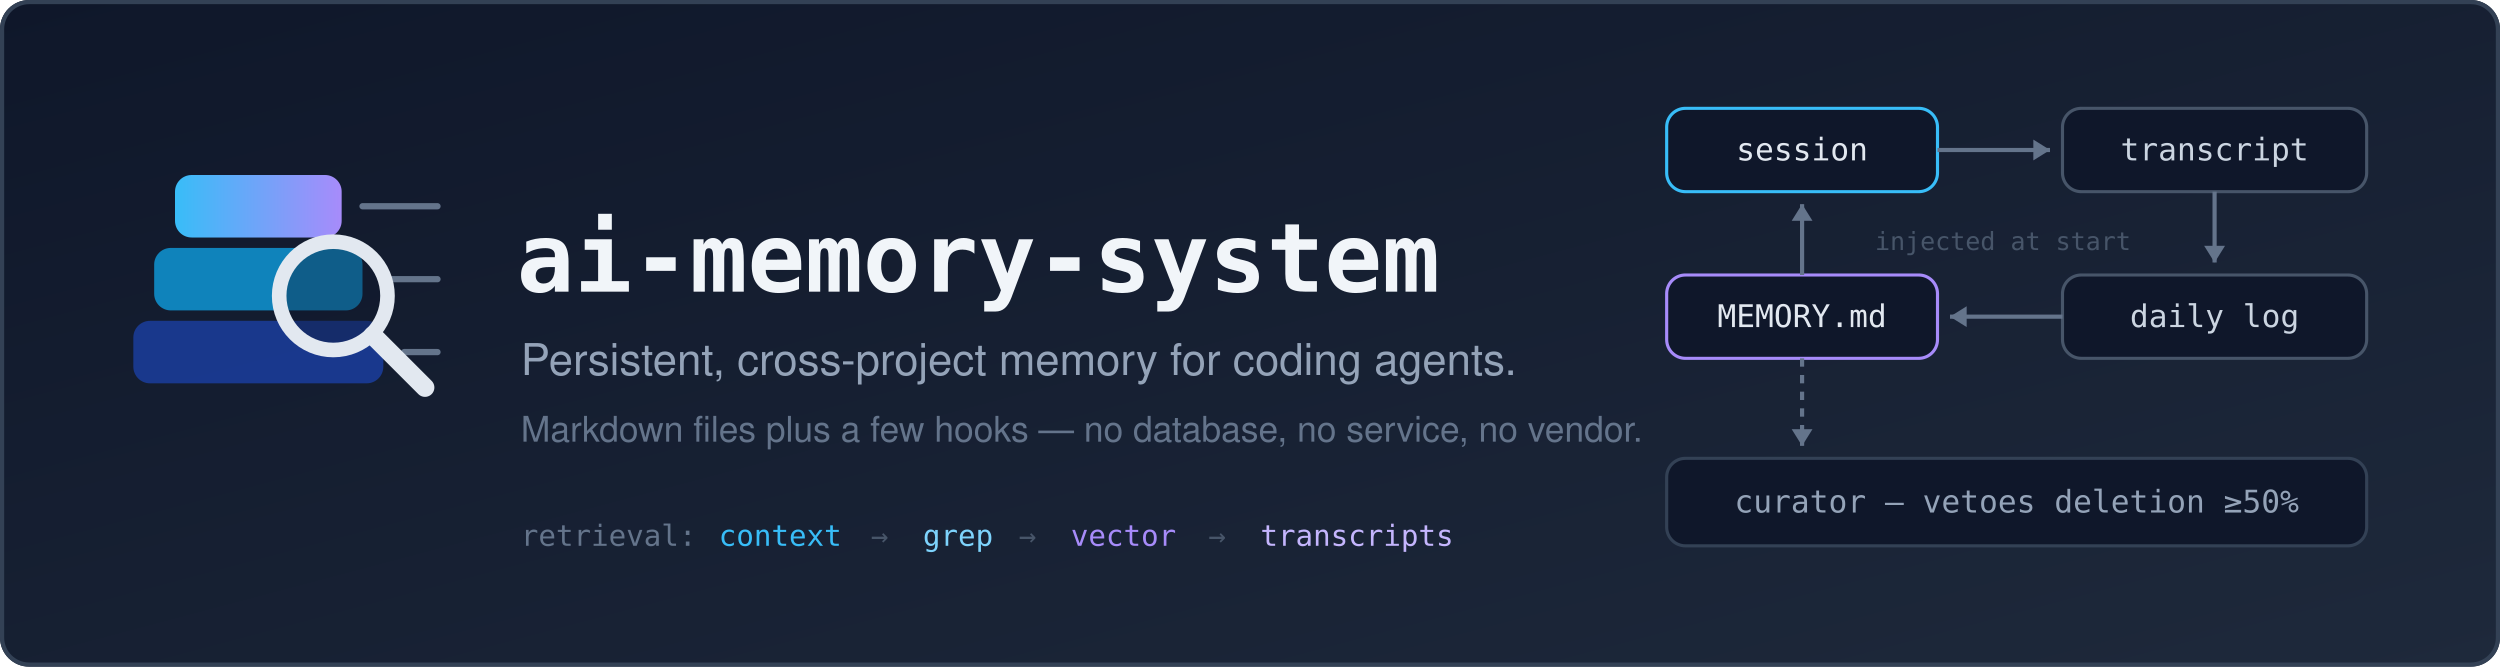
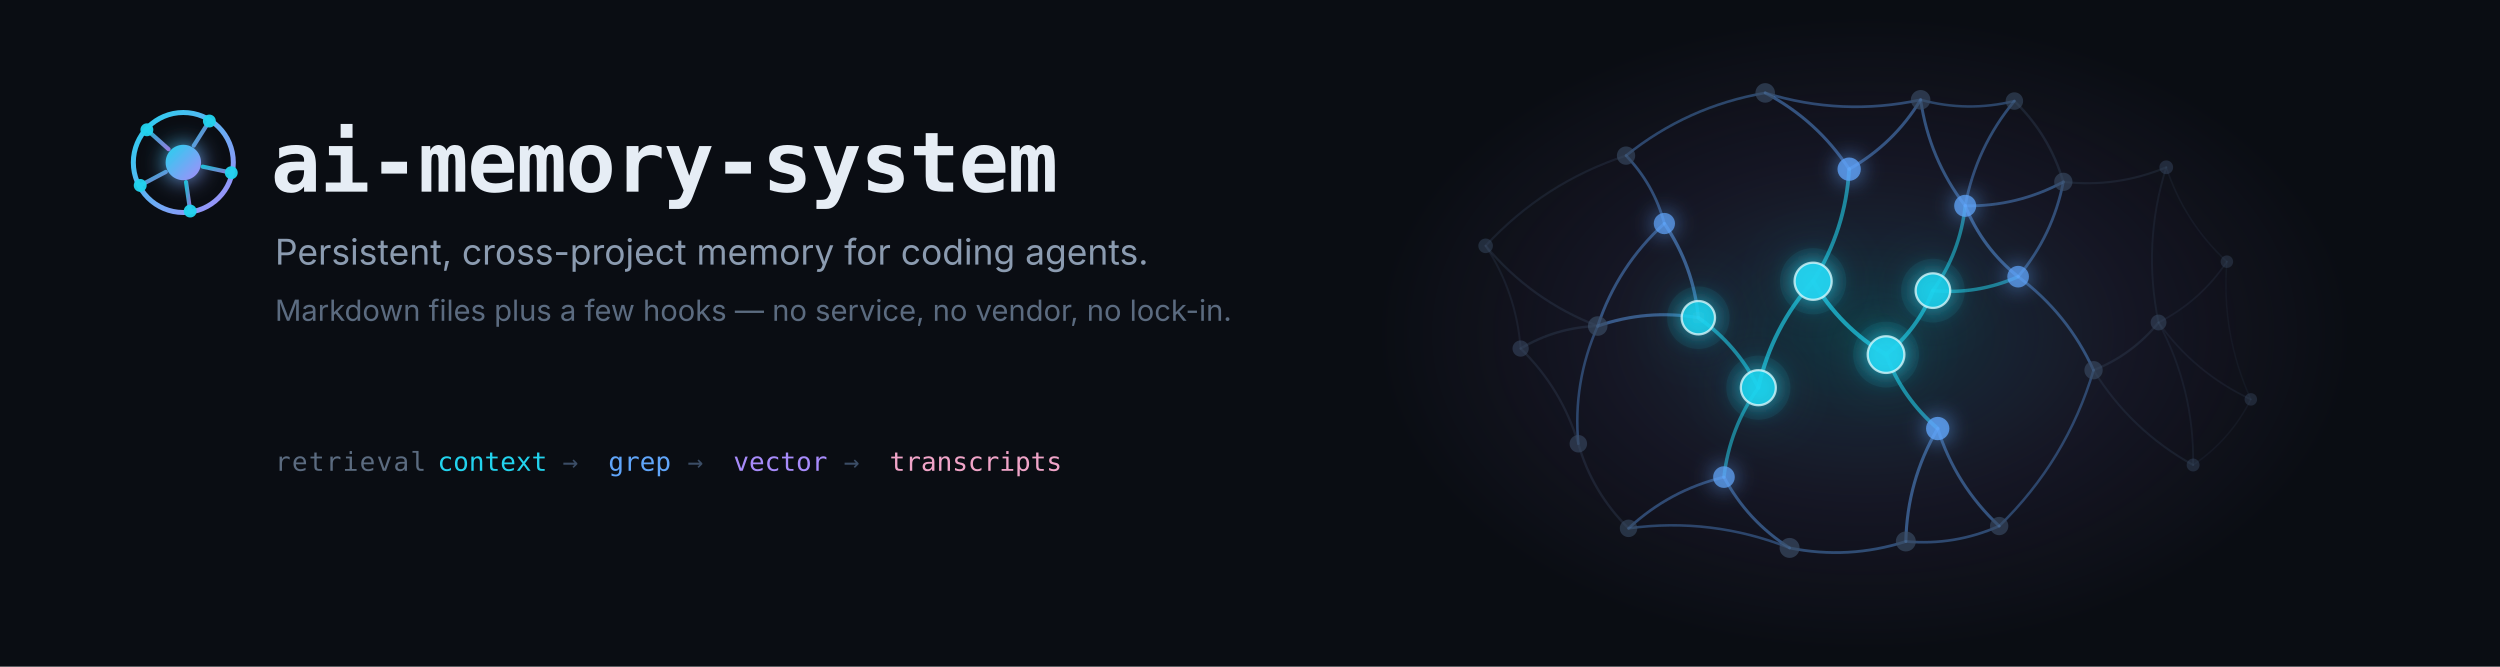
- <svg xmlns="http://www.w3.org/2000/svg" width="1200" height="320" viewBox="0 0 1200 320" role="img" aria-label="ai-memory-system — persistent, cross-project memory for coding agents">
+ <svg xmlns="http://www.w3.org/2000/svg" width="1200" height="320" viewBox="0 0 1200 320" role="img" aria-label="ai-memory-system — persistent, cross-project memory for coding agents" font-family="-apple-system, BlinkMacSystemFont, 'Segoe UI', Inter, 'DejaVu Sans', sans-serif">
  <defs>
-     <linearGradient id="bg" x1="0" y1="0" x2="1" y2="1">
-       <stop offset="0" stop-color="#0f172a" />
-       <stop offset="1" stop-color="#1e293b" />
-     </linearGradient>
-     <linearGradient id="accent" x1="0" y1="0" x2="1" y2="0">
-       <stop offset="0" stop-color="#38bdf8" />
-       <stop offset="1" stop-color="#a78bfa" />
+     <filter id="g" x="-260%" y="-260%" width="620%" height="620%">
+       <feGaussianBlur stdDeviation="5" result="b" />
+       <feMerge>
+         <feMergeNode in="b" />
+         <feMergeNode in="SourceGraphic" />
+       </feMerge>
+     </filter>
+     <filter id="gs" x="-260%" y="-260%" width="620%" height="620%">
+       <feGaussianBlur stdDeviation="11" result="b" />
+       <feMerge>
+         <feMergeNode in="b" />
+         <feMergeNode in="SourceGraphic" />
+       </feMerge>
+     </filter>
+     <radialGradient id="halo" cx="50%" cy="50%" r="50%">
+       <stop offset="0%" stop-color="#22d3ee" stop-opacity="0.20" />
+       <stop offset="55%" stop-color="#a78bfa" stop-opacity="0.07" />
+       <stop offset="100%" stop-color="#a78bfa" stop-opacity="0" />
+     </radialGradient>
+     <linearGradient id="mk" x1="0" y1="0" x2="1" y2="1">
+       <stop offset="0%" stop-color="#22d3ee" />
+       <stop offset="100%" stop-color="#a78bfa" />
    </linearGradient>
  </defs>
-   <rect width="1200" height="320" rx="14" fill="url(#bg)" />
-   <rect x="1" y="1" width="1198" height="318" rx="13" fill="none" stroke="#334155" stroke-width="2" />
-   <g transform="translate(64,84)">
-     <rect x="0" y="70" width="120" height="30" rx="8" fill="#1d4ed8" opacity="0.55" />
-     <rect x="10" y="35" width="100" height="30" rx="8" fill="#0ea5e9" opacity="0.75" />
-     <rect x="20" y="0" width="80" height="30" rx="8" fill="url(#accent)" />
-     <line x1="130" y1="85" x2="146" y2="85" stroke="#64748b" stroke-width="3" stroke-linecap="round" />
-     <line x1="120" y1="50" x2="146" y2="50" stroke="#64748b" stroke-width="3" stroke-linecap="round" />
-     <line x1="110" y1="15" x2="146" y2="15" stroke="#64748b" stroke-width="3" stroke-linecap="round" />
-     <g transform="translate(96,58)">
-       <circle cx="0" cy="0" r="26" fill="#0f172a" opacity="0.35" />
-       <circle cx="0" cy="0" r="26" fill="none" stroke="#e2e8f0" stroke-width="7" />
-       <line x1="19" y1="19" x2="44" y2="44" stroke="#e2e8f0" stroke-width="9" stroke-linecap="round" />
-     </g>
+   <rect width="1200" height="320" fill="#0a0d13" />
+   <ellipse cx="895.0" cy="160.0" rx="236" ry="152" fill="url(#halo)" />
+   <path d="M870.3 135.0 Q883.2 157.2 905.3 170.2" fill="none" stroke="#22d3ee" stroke-width="2.00" stroke-opacity="0.67" stroke-linecap="round" />
+   <path d="M870.3 135.0 Q885.9 110.4 887.6 81.2" fill="none" stroke="#22d3ee" stroke-width="1.82" stroke-opacity="0.59" stroke-linecap="round" />
+   <path d="M870.3 135.0 Q850.5 157.1 844.0 186.1" fill="none" stroke="#22d3ee" stroke-width="1.93" stroke-opacity="0.64" stroke-linecap="round" />
+   <path d="M905.3 170.2 Q920.6 157.8 927.8 139.5" fill="none" stroke="#22d3ee" stroke-width="1.89" stroke-opacity="0.62" stroke-linecap="round" />
+   <path d="M905.3 170.2 Q913.1 191.1 930.1 205.7" fill="none" stroke="#22d3ee" stroke-width="1.81" stroke-opacity="0.59" stroke-linecap="round" />
+   <path d="M844.0 186.1 Q833.9 165.6 815.2 152.5" fill="none" stroke="#22d3ee" stroke-width="1.76" stroke-opacity="0.57" stroke-linecap="round" />
+   <path d="M844.0 186.1 Q830.2 205.4 827.5 229.0" fill="none" stroke="#22d3ee" stroke-width="1.66" stroke-opacity="0.53" stroke-linecap="round" />
+   <path d="M927.8 139.5 Q949.1 141.5 968.7 132.8" fill="none" stroke="#22d3ee" stroke-width="1.65" stroke-opacity="0.52" stroke-linecap="round" />
+   <path d="M927.8 139.5 Q940.9 121.2 943.3 98.8" fill="none" stroke="#22d3ee" stroke-width="1.67" stroke-opacity="0.53" stroke-linecap="round" />
+   <path d="M815.2 152.5 Q812.9 127.8 798.9 107.3" fill="none" stroke="#60a5fa" stroke-width="1.58" stroke-opacity="0.49" stroke-linecap="round" />
+   <path d="M815.2 152.5 Q790.5 148.3 766.9 156.5" fill="none" stroke="#60a5fa" stroke-width="1.51" stroke-opacity="0.46" stroke-linecap="round" />
+   <path d="M930.1 205.7 Q938.7 232.9 959.6 252.5" fill="none" stroke="#60a5fa" stroke-width="1.43" stroke-opacity="0.43" stroke-linecap="round" />
+   <path d="M930.1 205.7 Q915.4 230.8 914.8 259.9" fill="none" stroke="#60a5fa" stroke-width="1.49" stroke-opacity="0.46" stroke-linecap="round" />
+   <path d="M887.6 81.2 Q909.1 69.0 921.9 47.9" fill="none" stroke="#60a5fa" stroke-width="1.46" stroke-opacity="0.44" stroke-linecap="round" />
+   <path d="M887.6 81.2 Q872.2 57.7 847.3 44.6" fill="none" stroke="#60a5fa" stroke-width="1.46" stroke-opacity="0.44" stroke-linecap="round" />
+   <path d="M943.3 98.8 Q951.6 119.1 968.7 132.8" fill="none" stroke="#60a5fa" stroke-width="1.51" stroke-opacity="0.47" stroke-linecap="round" />
+   <path d="M943.3 98.8 Q968.3 99.2 990.4 87.3" fill="none" stroke="#60a5fa" stroke-width="1.36" stroke-opacity="0.40" stroke-linecap="round" />
+   <path d="M827.5 229.0 Q838.8 250.1 859.0 263.0" fill="none" stroke="#60a5fa" stroke-width="1.42" stroke-opacity="0.43" stroke-linecap="round" />
+   <path d="M827.5 229.0 Q801.4 235.3 781.7 253.6" fill="none" stroke="#60a5fa" stroke-width="1.30" stroke-opacity="0.38" stroke-linecap="round" />
+   <path d="M968.7 132.8 Q985.4 112.9 990.4 87.3" fill="none" stroke="#60a5fa" stroke-width="1.34" stroke-opacity="0.39" stroke-linecap="round" />
+   <path d="M798.9 107.3 Q793.9 88.6 780.5 74.7" fill="none" stroke="#60a5fa" stroke-width="1.33" stroke-opacity="0.39" stroke-linecap="round" />
+   <path d="M798.9 107.3 Q776.5 127.7 766.9 156.5" fill="none" stroke="#60a5fa" stroke-width="1.39" stroke-opacity="0.42" stroke-linecap="round" />
+   <path d="M859.0 263.0 Q887.3 268.7 914.8 259.9" fill="none" stroke="#60a5fa" stroke-width="1.34" stroke-opacity="0.39" stroke-linecap="round" />
+   <path d="M859.0 263.0 Q821.5 248.2 781.7 253.6" fill="none" stroke="#60a5fa" stroke-width="1.23" stroke-opacity="0.35" stroke-linecap="round" />
+   <path d="M914.8 259.9 Q938.2 262.0 959.6 252.5" fill="none" stroke="#60a5fa" stroke-width="1.28" stroke-opacity="0.37" stroke-linecap="round" />
+   <path d="M766.9 156.5 Q747.0 157.1 729.9 167.3" fill="none" stroke="#3b4d66" stroke-width="1.17" stroke-opacity="0.32" stroke-linecap="round" />
+   <path d="M766.9 156.5 Q754.9 183.6 757.6 213.0" fill="none" stroke="#60a5fa" stroke-width="1.23" stroke-opacity="0.35" stroke-linecap="round" />
+   <path d="M921.9 47.9 Q944.3 54.0 966.9 48.5" fill="none" stroke="#60a5fa" stroke-width="1.21" stroke-opacity="0.34" stroke-linecap="round" />
+   <path d="M921.9 47.9 Q926.0 76.2 943.3 98.8" fill="none" stroke="#60a5fa" stroke-width="1.42" stroke-opacity="0.43" stroke-linecap="round" />
+   <path d="M847.3 44.6 Q810.0 51.0 780.5 74.7" fill="none" stroke="#60a5fa" stroke-width="1.25" stroke-opacity="0.36" stroke-linecap="round" />
+   <path d="M847.3 44.6 Q884.2 56.0 921.9 47.9" fill="none" stroke="#60a5fa" stroke-width="1.30" stroke-opacity="0.38" stroke-linecap="round" />
+   <path d="M959.6 252.5 Q992.0 221.0 1004.9 177.7" fill="none" stroke="#60a5fa" stroke-width="1.21" stroke-opacity="0.34" stroke-linecap="round" />
+   <path d="M1004.9 177.7 Q1023.5 170.3 1036.1 154.8" fill="none" stroke="#3b4d66" stroke-width="1.10" stroke-opacity="0.29" stroke-linecap="round" />
+   <path d="M1004.9 177.7 Q992.6 150.6 968.7 132.8" fill="none" stroke="#60a5fa" stroke-width="1.35" stroke-opacity="0.40" stroke-linecap="round" />
+   <path d="M1004.9 177.7 Q1022.9 206.7 1052.7 223.2" fill="none" stroke="#3b4d66" stroke-width="0.98" stroke-opacity="0.25" stroke-linecap="round" />
+   <path d="M780.5 74.7 Q741.2 87.6 713.1 118.0" fill="none" stroke="#3b4d66" stroke-width="1.03" stroke-opacity="0.27" stroke-linecap="round" />
+   <path d="M990.4 87.3 Q983.7 64.8 966.9 48.5" fill="none" stroke="#3b4d66" stroke-width="1.16" stroke-opacity="0.32" stroke-linecap="round" />
+   <path d="M990.4 87.3 Q1016.0 90.2 1039.8 80.3" fill="none" stroke="#3b4d66" stroke-width="1.01" stroke-opacity="0.26" stroke-linecap="round" />
+   <path d="M757.6 213.0 Q764.3 236.4 781.7 253.6" fill="none" stroke="#3b4d66" stroke-width="1.13" stroke-opacity="0.31" stroke-linecap="round" />
+   <path d="M757.6 213.0 Q749.7 186.6 729.9 167.3" fill="none" stroke="#3b4d66" stroke-width="1.08" stroke-opacity="0.29" stroke-linecap="round" />
+   <path d="M966.9 48.5 Q948.6 70.6 943.3 98.8" fill="none" stroke="#60a5fa" stroke-width="1.33" stroke-opacity="0.39" stroke-linecap="round" />
+   <path d="M729.9 167.3 Q727.9 140.5 713.1 118.0" fill="none" stroke="#3b4d66" stroke-width="0.94" stroke-opacity="0.23" stroke-linecap="round" />
+   <path d="M1036.1 154.8 Q1056.3 144.4 1068.9 125.6" fill="none" stroke="#3b4d66" stroke-width="0.84" stroke-opacity="0.19" stroke-linecap="round" />
+   <path d="M1036.1 154.8 Q1053.4 179.0 1080.4 191.7" fill="none" stroke="#3b4d66" stroke-width="0.84" stroke-opacity="0.19" stroke-linecap="round" />
+   <path d="M713.1 118.0 Q735.0 144.2 766.9 156.5" fill="none" stroke="#3b4d66" stroke-width="1.09" stroke-opacity="0.29" stroke-linecap="round" />
+   <path d="M1039.8 80.3 Q1048.5 106.7 1068.9 125.6" fill="none" stroke="#3b4d66" stroke-width="0.76" stroke-opacity="0.16" stroke-linecap="round" />
+   <path d="M1039.8 80.3 Q1028.3 117.0 1036.1 154.8" fill="none" stroke="#3b4d66" stroke-width="0.90" stroke-opacity="0.21" stroke-linecap="round" />
+   <path d="M1052.7 223.2 Q1070.7 211.0 1080.4 191.7" fill="none" stroke="#3b4d66" stroke-width="0.73" stroke-opacity="0.14" stroke-linecap="round" />
+   <path d="M1052.7 223.2 Q1053.3 186.8 1036.1 154.8" fill="none" stroke="#3b4d66" stroke-width="0.87" stroke-opacity="0.20" stroke-linecap="round" />
+   <path d="M1068.9 125.6 Q1066.1 160.1 1080.4 191.7" fill="none" stroke="#3b4d66" stroke-width="0.70" stroke-opacity="0.13" stroke-linecap="round" />
+   <circle cx="870.3" cy="135.0" r="15.9" fill="#22d3ee" opacity="0.11" filter="url(#gs)" />
+   <circle cx="870.3" cy="135.0" r="8.9" fill="#22d3ee" fill-opacity="0.93" filter="url(#g)" />
+   <circle cx="870.3" cy="135.0" r="8.9" fill="none" stroke="#dffaff" stroke-width="1.1" stroke-opacity="0.75" />
+   <circle cx="905.3" cy="170.2" r="15.8" fill="#22d3ee" opacity="0.11" filter="url(#gs)" />
+   <circle cx="905.3" cy="170.2" r="8.8" fill="#22d3ee" fill-opacity="0.91" filter="url(#g)" />
+   <circle cx="905.3" cy="170.2" r="8.8" fill="none" stroke="#dffaff" stroke-width="1.1" stroke-opacity="0.75" />
+   <circle cx="844.0" cy="186.1" r="15.4" fill="#22d3ee" opacity="0.11" filter="url(#gs)" />
+   <circle cx="844.0" cy="186.1" r="8.4" fill="#22d3ee" fill-opacity="0.85" filter="url(#g)" />
+   <circle cx="844.0" cy="186.1" r="8.4" fill="none" stroke="#dffaff" stroke-width="1.1" stroke-opacity="0.75" />
+   <circle cx="927.8" cy="139.5" r="15.3" fill="#22d3ee" opacity="0.11" filter="url(#gs)" />
+   <circle cx="927.8" cy="139.5" r="8.3" fill="#22d3ee" fill-opacity="0.84" filter="url(#g)" />
+   <circle cx="927.8" cy="139.5" r="8.3" fill="none" stroke="#dffaff" stroke-width="1.1" stroke-opacity="0.75" />
+   <circle cx="815.2" cy="152.5" r="15.0" fill="#22d3ee" opacity="0.11" filter="url(#gs)" />
+   <circle cx="815.2" cy="152.5" r="8.0" fill="#22d3ee" fill-opacity="0.80" filter="url(#g)" />
+   <circle cx="815.2" cy="152.5" r="8.0" fill="none" stroke="#dffaff" stroke-width="1.1" stroke-opacity="0.75" />
+   <circle cx="930.1" cy="205.7" r="5.6" fill="#60a5fa" fill-opacity="0.78" filter="url(#g)" />
+   <circle cx="887.6" cy="81.2" r="5.6" fill="#60a5fa" fill-opacity="0.77" filter="url(#g)" />
+   <circle cx="943.3" cy="98.8" r="5.3" fill="#60a5fa" fill-opacity="0.74" filter="url(#g)" />
+   <circle cx="827.5" cy="229.0" r="5.2" fill="#60a5fa" fill-opacity="0.72" filter="url(#g)" />
+   <circle cx="968.7" cy="132.8" r="5.2" fill="#60a5fa" fill-opacity="0.71" filter="url(#g)" />
+   <circle cx="798.9" cy="107.3" r="5.1" fill="#60a5fa" fill-opacity="0.71" filter="url(#g)" />
+   <circle cx="859.0" cy="263.0" r="4.8" fill="#3b4d66" fill-opacity="0.66" />
+   <circle cx="914.8" cy="259.9" r="4.8" fill="#3b4d66" fill-opacity="0.65" />
+   <circle cx="766.9" cy="156.5" r="4.7" fill="#3b4d66" fill-opacity="0.65" />
+   <circle cx="921.9" cy="47.9" r="4.7" fill="#3b4d66" fill-opacity="0.64" />
+   <circle cx="847.3" cy="44.6" r="4.7" fill="#3b4d66" fill-opacity="0.64" />
+   <circle cx="959.6" cy="252.5" r="4.4" fill="#3b4d66" fill-opacity="0.61" />
+   <circle cx="1004.9" cy="177.7" r="4.4" fill="#3b4d66" fill-opacity="0.60" />
+   <circle cx="780.5" cy="74.7" r="4.4" fill="#3b4d66" fill-opacity="0.60" />
+   <circle cx="990.4" cy="87.3" r="4.4" fill="#3b4d66" fill-opacity="0.60" />
+   <circle cx="757.6" cy="213.0" r="4.2" fill="#3b4d66" fill-opacity="0.58" />
+   <circle cx="966.9" cy="48.5" r="4.2" fill="#3b4d66" fill-opacity="0.57" />
+   <circle cx="781.7" cy="253.6" r="4.2" fill="#3b4d66" fill-opacity="0.57" />
+   <circle cx="729.9" cy="167.3" r="3.9" fill="#3b4d66" fill-opacity="0.53" />
+   <circle cx="1036.1" cy="154.8" r="3.8" fill="#3b4d66" fill-opacity="0.51" />
+   <circle cx="713.1" cy="118.0" r="3.5" fill="#3b4d66" fill-opacity="0.47" />
+   <circle cx="1039.8" cy="80.3" r="3.3" fill="#3b4d66" fill-opacity="0.45" />
+   <circle cx="1052.7" cy="223.2" r="3.1" fill="#3b4d66" fill-opacity="0.42" />
+   <circle cx="1068.9" cy="125.6" r="3.0" fill="#3b4d66" fill-opacity="0.40" />
+   <circle cx="1080.4" cy="191.7" r="3.0" fill="#3b4d66" fill-opacity="0.40" />
+   <g transform="translate(62,52)">
+     <circle cx="26" cy="26" r="24" fill="none" stroke="url(#mk)" stroke-width="2.4" />
+     <circle cx="26" cy="26" r="8.5" fill="url(#mk)" filter="url(#g)" />
+     <line x1="31.0" y1="17.9" x2="38.5" y2="6.1" stroke="url(#mk)" stroke-width="2" stroke-linecap="round" opacity="0.85" />
+     <circle cx="38.5" cy="6.1" r="3.1" fill="#22d3ee" opacity="0.95" />
+     <line x1="35.3" y1="28.0" x2="49.0" y2="30.9" stroke="url(#mk)" stroke-width="2" stroke-linecap="round" opacity="0.85" />
+     <circle cx="49.0" cy="30.9" r="3.1" fill="#22d3ee" opacity="0.95" />
+     <line x1="27.3" y1="35.4" x2="29.3" y2="49.3" stroke="url(#mk)" stroke-width="2" stroke-linecap="round" opacity="0.85" />
+     <circle cx="29.3" cy="49.3" r="3.1" fill="#22d3ee" opacity="0.95" />
+     <line x1="17.6" y1="30.5" x2="5.3" y2="37.0" stroke="url(#mk)" stroke-width="2" stroke-linecap="round" opacity="0.85" />
+     <circle cx="5.3" cy="37.0" r="3.1" fill="#22d3ee" opacity="0.95" />
+     <line x1="18.9" y1="19.6" x2="8.5" y2="10.3" stroke="url(#mk)" stroke-width="2" stroke-linecap="round" opacity="0.85" />
+     <circle cx="8.5" cy="10.3" r="3.1" fill="#22d3ee" opacity="0.95" />
  </g>
-   <text x="248" y="140" font-family="ui-monospace, SFMono-Regular, Menlo, Consolas, monospace" font-size="46" font-weight="700" fill="#f1f5f9">ai-memory-system</text>
-   <text x="250" y="180" font-family="ui-sans-serif, -apple-system, 'Segoe UI', Helvetica, Arial, sans-serif" font-size="21" fill="#94a3b8">Persistent, cross-project memory for coding agents.</text>
-   <text x="250" y="212" font-family="ui-sans-serif, -apple-system, 'Segoe UI', Helvetica, Arial, sans-serif" font-size="17" fill="#64748b">Markdown files plus a few hooks — no database, no service, no vendor.</text>
-   <g font-family="ui-monospace, SFMono-Regular, Menlo, Consolas, monospace" font-size="15" text-anchor="middle">
-     <rect x="800" y="52" width="130" height="40" rx="9" fill="#0f172a" stroke="#38bdf8" stroke-width="1.5" />
-     <text x="865" y="77" fill="#e2e8f0">session</text>
-     <rect x="990" y="52" width="146" height="40" rx="9" fill="#0f172a" stroke="#475569" stroke-width="1.5" />
-     <text x="1063" y="77" fill="#cbd5e1">transcript</text>
-     <rect x="990" y="132" width="146" height="40" rx="9" fill="#0f172a" stroke="#475569" stroke-width="1.5" />
-     <text x="1063" y="157" fill="#cbd5e1">daily log</text>
-     <rect x="800" y="132" width="130" height="40" rx="9" fill="#0f172a" stroke="#a78bfa" stroke-width="1.5" />
-     <text x="865" y="157" fill="#e2e8f0">MEMORY.md</text>
-     <rect x="800" y="220" width="336" height="42" rx="9" fill="#0f172a" stroke="#334155" stroke-width="1.5" />
-     <text x="968" y="246" fill="#94a3b8">curator — vetoes deletion ≥50%</text>
-     <g stroke="#64748b" stroke-width="2" fill="none">
-       <path d="M930 72 H984" />
-       <path d="M984 72 l-8 -5 v10 z" fill="#64748b" stroke="none" />
-       <path d="M1063 92 V126" />
-       <path d="M1063 126 l-5 -8 h10 z" fill="#64748b" stroke="none" />
-       <path d="M990 152 H936" />
-       <path d="M936 152 l8 -5 v10 z" fill="#64748b" stroke="none" />
-       <path d="M865 132 V98" />
-       <path d="M865 98 l-5 8 h10 z" fill="#64748b" stroke="none" />
-       <path d="M865 172 V214" stroke-dasharray="4 4" />
-       <path d="M865 214 l-5 -8 h10 z" fill="#64748b" stroke="none" />
-     </g>
-     <text x="900" y="120" fill="#475569" font-size="12" text-anchor="start">injected at start</text>
-   </g>
-   <g font-family="ui-monospace, SFMono-Regular, Menlo, Consolas, monospace" font-size="14">
-     <text x="250" y="262" fill="#64748b">retrieval:</text>
-     <text x="345" y="262" fill="#38bdf8">context</text>
-     <text x="418" y="262" fill="#475569">→</text>
-     <text x="443" y="262" fill="#7dd3fc">grep</text>
-     <text x="489" y="262" fill="#475569">→</text>
-     <text x="514" y="262" fill="#a78bfa">vector</text>
-     <text x="580" y="262" fill="#475569">→</text>
-     <text x="605" y="262" fill="#c4b5fd">transcripts</text>
-   </g>
+   <text x="130" y="92" font-family="ui-monospace, SFMono-Regular, Menlo, Consolas, 'DejaVu Sans Mono', monospace" font-size="40" font-weight="700" fill="#e6edf5" letter-spacing="-0.5">ai-memory-system</text>
+   <text x="132" y="127" font-size="17" fill="#8b9bb0">Persistent, cross-project memory for coding agents.</text>
+   <text x="132" y="154" font-size="14" fill="#5b6b80">Markdown files plus a few hooks — no service, no vendor, no lock-in.</text>
+   <text x="132" y="226" font-family="ui-monospace, SFMono-Regular, Menlo, Consolas, 'DejaVu Sans Mono', monospace" font-size="12.5" fill="#5b6b80" letter-spacing="0.6">retrieval</text>
+   <text x="210" y="226" font-family="ui-monospace, SFMono-Regular, Menlo, Consolas, 'DejaVu Sans Mono', monospace" font-size="12.5" fill="#22d3ee">context</text>
+   <text x="270" y="226" font-family="ui-monospace, SFMono-Regular, Menlo, Consolas, 'DejaVu Sans Mono', monospace" font-size="12.5" fill="#3b4d66">→</text>
+   <text x="292" y="226" font-family="ui-monospace, SFMono-Regular, Menlo, Consolas, 'DejaVu Sans Mono', monospace" font-size="12.5" fill="#60a5fa">grep</text>
+   <text x="330" y="226" font-family="ui-monospace, SFMono-Regular, Menlo, Consolas, 'DejaVu Sans Mono', monospace" font-size="12.5" fill="#3b4d66">→</text>
+   <text x="352" y="226" font-family="ui-monospace, SFMono-Regular, Menlo, Consolas, 'DejaVu Sans Mono', monospace" font-size="12.5" fill="#a78bfa">vector</text>
+   <text x="405" y="226" font-family="ui-monospace, SFMono-Regular, Menlo, Consolas, 'DejaVu Sans Mono', monospace" font-size="12.5" fill="#3b4d66">→</text>
+   <text x="427" y="226" font-family="ui-monospace, SFMono-Regular, Menlo, Consolas, 'DejaVu Sans Mono', monospace" font-size="12.5" fill="#f0a4c8">transcripts</text>
</svg>
